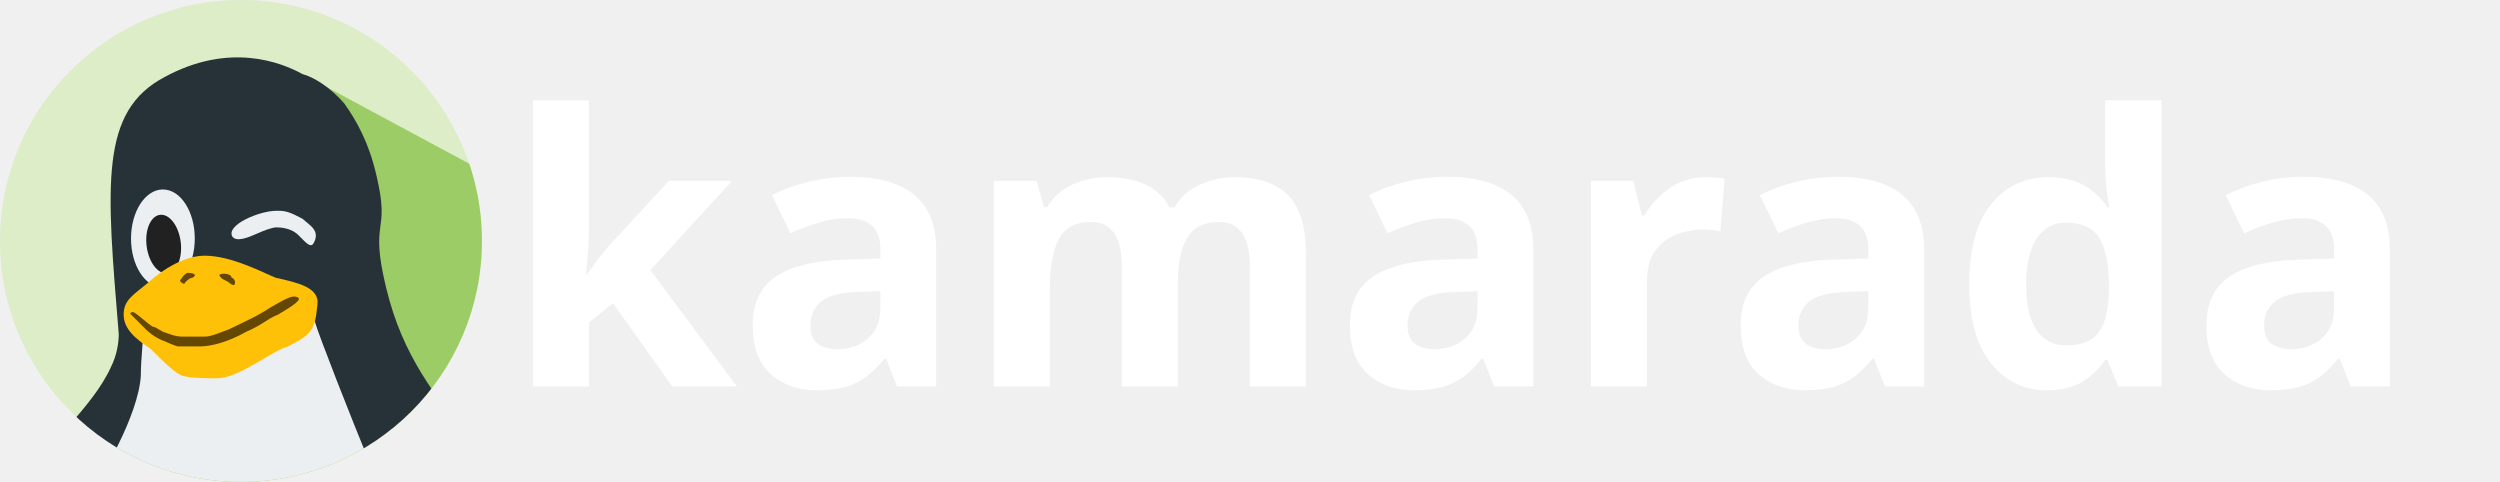
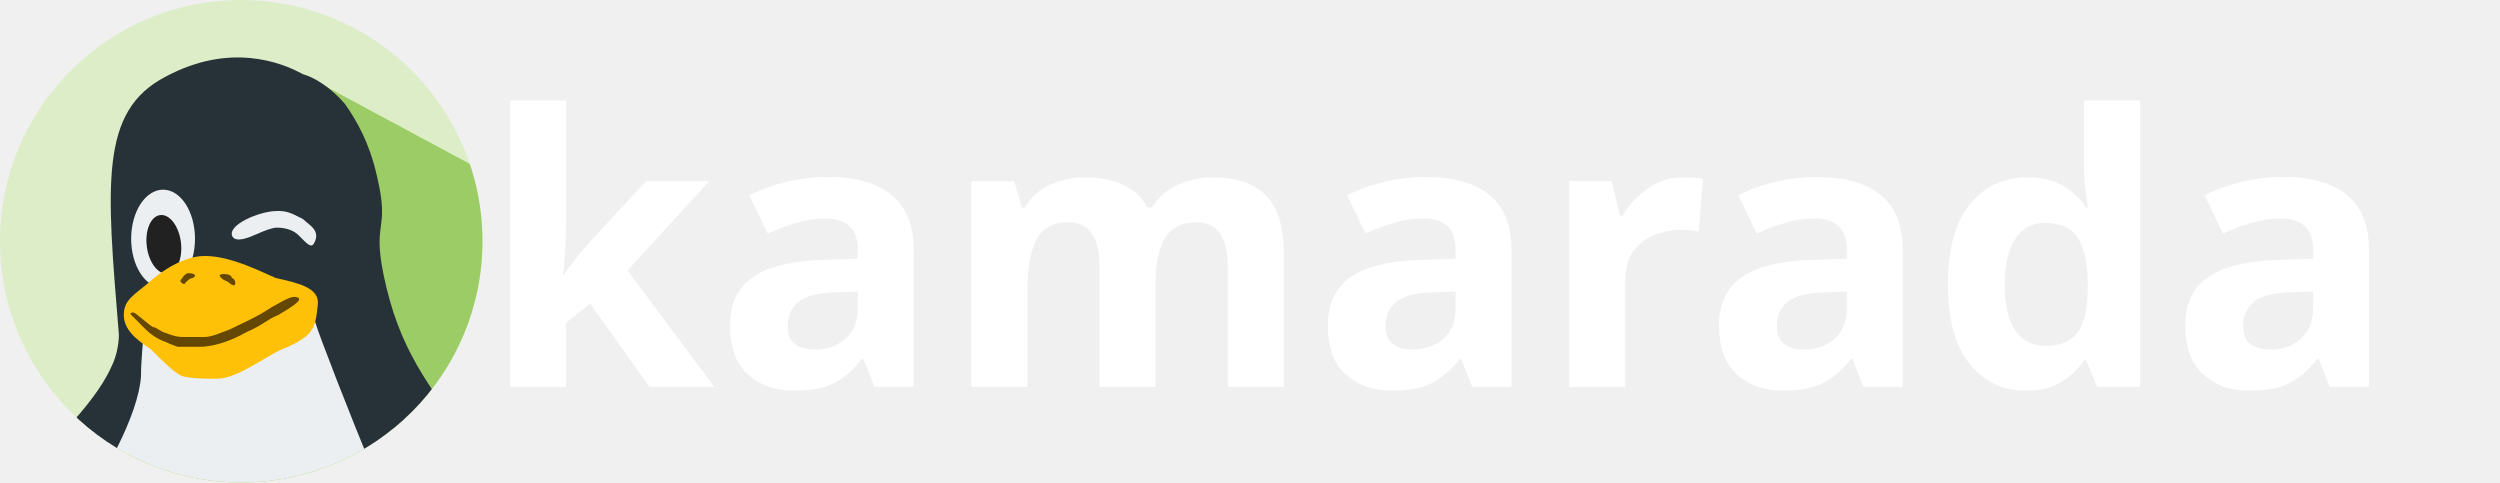
- <svg xmlns="http://www.w3.org/2000/svg" width="664" height="128" viewBox="0 0 664 128" id="svg0" version="1.1">
+ <svg xmlns="http://www.w3.org/2000/svg" width="228" height="44" viewBox="0 0 228 44" id="svg0" version="1.1" xml:space="preserve">
  <defs id="defs0">
    <clipPath clipPathUnits="userSpaceOnUse" id="clipPath934">
      <circle r="23.603" cy="26" cx="24" id="circle936" style="opacity:1;vector-effect:none;fill:#ffffff;fill-opacity:1;stroke:none;stroke-width:16.578;stroke-linecap:butt;stroke-linejoin:miter;stroke-miterlimit:4;stroke-dasharray:none;stroke-dashoffset:0;stroke-opacity:1;paint-order:markers stroke fill" />
    </clipPath>
  </defs>
  <g id="layer0" transform="translate(-73.61522,379.1716)" />
  <g id="logo" transform="matrix(2,0,0,2,-73.61522,315.1716)">
-     <text id="text4141" y="-106.261" x="238.601" style="font-style:normal;font-variant:normal;font-weight:bold;font-stretch:normal;line-height:0%;font-family:Quicksand;-inkscape-font-specification:'Quicksand Bold';text-align:center;letter-spacing:0px;word-spacing:0px;text-anchor:middle;fill:#ffffff;fill-opacity:1;stroke:none;stroke-width:1px;stroke-linecap:butt;stroke-linejoin:miter;stroke-opacity:1" xml:space="preserve">
-       <tspan y="-106.261" x="238.601" id="tspan4143" style="font-style:normal;font-variant:normal;font-weight:bold;font-stretch:normal;font-size:50px;line-height:1.25;font-family:Comfortaa;-inkscape-font-specification:'Comfortaa Bold';fill:#ffffff">kamarada</tspan>
-     </text>
-     <g id="g932" clip-path="url(#clipPath934)" transform="matrix(1.35575,0,0,1.35575,36.26961,-160.8353)">
-       <circle r="23.603" cy="26" cx="24" id="path849" style="opacity:1;vector-effect:none;fill:#dcedc8;fill-opacity:1;stroke:none;stroke-width:16.578;stroke-linecap:butt;stroke-linejoin:miter;stroke-miterlimit:4;stroke-dasharray:none;stroke-dashoffset:0;stroke-opacity:1;paint-order:markers stroke fill" />
-       <g transform="matrix(0.7600836,0,0,0.7600836,-130.0933,13.36219)" id="g893">
-         <rect style="fill:#9ccc65;fill-opacity:1;stroke-width:0.661" id="rect3883" width="118.996" height="118.821" x="183.278" y="-104.03" transform="rotate(28.25678)" />
-         <g transform="matrix(3.586317,0,0,3.586317,144.2742,-14.20333)" id="g846">
-           <rect transform="matrix(0.8944433,0.4471814,-0.3796841,0.9251162,0,0)" y="11.11" x="15.257" height="5.894" width="2.313" id="rect23" style="fill:#eceff1;fill-opacity:1;stroke-width:0.78" />
-           <g transform="matrix(0.881332,0,0,0.881332,-5.541749,-4.975732)" id="g1032-6">
-             <polygon style="fill:#eceff1" points="21.5,40.6 27.7,40.6 33.5,36.2 36.1,29.3 30.1,22 28.4,17.9 20.1,18.2 20.2,20.5 18.6,23.5 16.1,28.4 15.6,32.5 17.4,38.3 " id="polygon2-0" />
-             <path style="fill:#263238" d="M 34.3,23.9 C 32.7,21.6 31.4,20.2 30.7,17.3 30,14.4 30.9,15.2 30.3,12.7 30,11.4 29.5,10.5 29,9.8 28.4,9.1 27.7,8.7 27.3,8.6 c -0.9,-0.5 -3,-1.3 -5.6,0.1 -2.7,1.4 -2.4,4.4 -1.9,10.5 0,0.4 -0.1,0.9 -0.3,1.3 -0.4,0.9 -1.1,1.7 -1.7,2.4 -0.7,1 -1.4,2 -1.9,3.1 -1.2,2.3 -2.3,5.2 -2,6.3 0.5,-0.1 6.8,9.5 6.8,9.7 0.4,-0.1 2.1,-0.1 3.6,-0.1 2.1,-0.1 3.3,-0.2 5,0.2 0,-0.3 -0.1,-0.6 -0.1,-0.9 0,-0.6 0.1,-1.1 0.2,-1.8 0.1,-0.5 0.2,-1 0.3,-1.6 -1,0.9 -2.8,1.9 -4.5,2.2 -1.5,0.3 -4,-0.2 -5.2,-1.7 0.1,0 0.3,0 0.4,-0.1 0.3,-0.1 0.6,-0.2 0.7,-0.4 0.3,-0.5 0.1,-1 -0.1,-1.3 -0.2,-0.3 -1.7,-1.4 -2.4,-2 -0.7,-0.6 -1.1,-0.9 -1.5,-1.3 0,0 -0.6,-0.6 -0.8,-0.8 C 16.1,32.2 16,32 15.9,31.9 15.7,31.4 15.6,30.8 15.7,30 c 0.1,-1.1 0.5,-2 1,-3 0.2,-0.4 0.7,-1.2 0.7,-1.2 0,0 -1.7,4.2 -0.8,5.5 0,0 0.1,-1.3 0.5,-2.6 0.3,-0.9 0.8,-2.2 1.4,-2.9 0.6,-0.7 2.1,-3.3 2.2,-4.9 0,-0.7 0.1,-1.4 0.1,-1.9 -0.4,-0.4 6.6,-1.4 7,-0.3 0.1,0.4 1.5,4 2.3,5.9 0.4,0.9 0.9,1.7 1.2,2.7 0.3,1.1 0.5,2.6 0.5,4.1 0,0.3 0,0.8 -0.1,1.3 0.2,0 4.1,-4.2 -0.5,-7.7 0,0 2.8,1.3 2.9,3.9 0.1,2.1 -0.8,3.8 -1,4.1 0.1,0 2.1,0.9 2.2,0.9 0.4,0 1.2,-0.3 1.2,-0.3 0.1,-0.3 0.4,-1.1 0.4,-1.4 0.7,-2.3 -1,-6 -2.6,-8.3 z" id="path4-6" />
-             <ellipse id="ellipse6-2" ry="2" rx="1.3" cy="15.3" cx="21.6" style="fill:#eceff1" />
-             <ellipse id="ellipse12-6" ry="0.7" rx="1.2" cy="19.514" cx="-18.115" transform="rotate(-97.2039)" style="fill:#212121;stroke-width:1" />
-             <g id="g24-1">
-               <path style="fill:#ffc107" d="m 39.3,37.6 c -0.4,-0.2 -1.1,-0.5 -1.7,-1.4 -0.3,-0.5 -0.2,-1.9 -0.7,-2.5 -0.3,-0.4 -0.7,-0.2 -0.8,-0.2 -0.9,0.2 -3,1.6 -4.4,0 -0.2,-0.2 -0.5,-0.5 -1,-0.5 -0.5,0 -0.7,0.2 -0.9,0.6 -0.2,0.4 -0.2,0.7 -0.2,1.7 0,0.8 0,1.7 -0.1,2.4 -0.2,1.7 -0.5,2.7 -0.5,3.7 0,1.1 0.3,1.8 0.7,2.1 0.3,0.3 0.8,0.5 1.9,0.5 1.1,0 1.8,-0.4 2.5,-1.1 0.5,-0.5 0.9,-0.7 2.3,-1.7 1.1,-0.7 2.8,-1.6 3.1,-1.9 0.2,-0.2 0.5,-0.3 0.5,-0.9 0,-0.5 -0.4,-0.7 -0.7,-0.8 z" id="path18-8" />
-               <path style="fill:#ffc107" d="m 19.2,37.9 c -1,-1.6 -1.1,-1.9 -1.8,-2.9 -0.6,-1 -1.9,-2.9 -2.7,-2.9 -0.6,0 -0.9,0.3 -1.3,0.7 -0.4,0.4 -0.8,1.3 -1.5,1.8 -0.6,0.5 -2.3,0.4 -2.7,1 -0.4,0.6 0.4,1.5 0.4,3 0,0.6 -0.5,1 -0.6,1.4 -0.1,0.5 -0.2,0.8 0,1.2 0.4,0.6 0.9,0.8 4.3,1.5 1.8,0.4 3.5,1.4 4.6,1.5 1.1,0.1 3,0 3,-2.7 0.1,-1.6 -0.8,-2 -1.7,-3.6 z" id="path20-7" />
-               <path style="fill:#ffc107" d="M 21.1,19.8 C 20.5,19.4 20,19 20,18.4 c 0,-0.6 0.4,-0.8 1,-1.3 0.1,-0.1 1.2,-1.1 2.3,-1.1 1.1,0 2.4,0.7 2.9,0.9 0.9,0.2 1.8,0.4 1.7,1.1 -0.1,1 -0.2,1.2 -1.2,1.7 -0.7,0.2 -2,1.3 -2.9,1.3 -0.4,0 -1,0 -1.4,-0.1 -0.3,-0.1 -0.8,-0.6 -1.3,-1.1 z" id="path22-9" />
+     <g id="g1" transform="matrix(0.34375,0,0,0.34375,24.15499,-103.4157)">
+       <text id="text4141" y="-106.261" x="238.601" style="font-style:normal;font-variant:normal;font-weight:bold;font-stretch:normal;line-height:0%;font-family:Quicksand;-inkscape-font-specification:'Quicksand Bold';text-align:center;letter-spacing:0px;word-spacing:0px;text-anchor:middle;fill:#ffffff;fill-opacity:1;stroke:none;stroke-width:1px;stroke-linecap:butt;stroke-linejoin:miter;stroke-opacity:1" xml:space="preserve">
+         <tspan y="-106.261" x="238.601" id="tspan4143" style="font-style:normal;font-variant:normal;font-weight:bold;font-stretch:normal;font-size:50px;line-height:1.25;font-family:Comfortaa;-inkscape-font-specification:'Comfortaa Bold';fill:#ffffff">kamarada</tspan>
+       </text>
+       <g id="g932" clip-path="url(#clipPath934)" transform="matrix(1.35575,0,0,1.35575,36.26961,-160.8353)">
+         <circle r="23.603" cy="26" cx="24" id="path849" style="opacity:1;vector-effect:none;fill:#dcedc8;fill-opacity:1;stroke:none;stroke-width:16.578;stroke-linecap:butt;stroke-linejoin:miter;stroke-miterlimit:4;stroke-dasharray:none;stroke-dashoffset:0;stroke-opacity:1;paint-order:markers stroke fill" />
+         <g transform="matrix(0.7600836,0,0,0.7600836,-130.0933,13.36219)" id="g893">
+           <rect style="fill:#9ccc65;fill-opacity:1;stroke-width:0.661" id="rect3883" width="118.996" height="118.821" x="183.278" y="-104.03" transform="rotate(28.25678)" />
+           <g transform="matrix(3.586317,0,0,3.586317,144.2742,-14.20333)" id="g846">
+             <rect transform="matrix(0.8944433,0.4471814,-0.3796841,0.9251162,0,0)" y="11.11" x="15.257" height="5.894" width="2.313" id="rect23" style="fill:#eceff1;fill-opacity:1;stroke-width:0.78" />
+             <g transform="matrix(0.881332,0,0,0.881332,-5.541749,-4.975732)" id="g1032-6">
+               <polygon style="fill:#eceff1" points="20.2,20.5 18.6,23.5 16.1,28.4 15.6,32.5 17.4,38.3 21.5,40.6 27.7,40.6 33.5,36.2 36.1,29.3 30.1,22 28.4,17.9 20.1,18.2 " id="polygon2-0" />
+               <path style="fill:#263238" d="M 34.3,23.9 C 32.7,21.6 31.4,20.2 30.7,17.3 30,14.4 30.9,15.2 30.3,12.7 30,11.4 29.5,10.5 29,9.8 28.4,9.1 27.7,8.7 27.3,8.6 c -0.9,-0.5 -3,-1.3 -5.6,0.1 -2.7,1.4 -2.4,4.4 -1.9,10.5 0,0.4 -0.1,0.9 -0.3,1.3 -0.4,0.9 -1.1,1.7 -1.7,2.4 -0.7,1 -1.4,2 -1.9,3.1 -1.2,2.3 -2.3,5.2 -2,6.3 0.5,-0.1 6.8,9.5 6.8,9.7 0.4,-0.1 2.1,-0.1 3.6,-0.1 2.1,-0.1 3.3,-0.2 5,0.2 0,-0.3 -0.1,-0.6 -0.1,-0.9 0,-0.6 0.1,-1.1 0.2,-1.8 0.1,-0.5 0.2,-1 0.3,-1.6 -1,0.9 -2.8,1.9 -4.5,2.2 -1.5,0.3 -4,-0.2 -5.2,-1.7 0.1,0 0.3,0 0.4,-0.1 0.3,-0.1 0.6,-0.2 0.7,-0.4 0.3,-0.5 0.1,-1 -0.1,-1.3 -0.2,-0.3 -1.7,-1.4 -2.4,-2 -0.7,-0.6 -1.1,-0.9 -1.5,-1.3 0,0 -0.6,-0.6 -0.8,-0.8 C 16.1,32.2 16,32 15.9,31.9 15.7,31.4 15.6,30.8 15.7,30 c 0.1,-1.1 0.5,-2 1,-3 0.2,-0.4 0.7,-1.2 0.7,-1.2 0,0 -1.7,4.2 -0.8,5.5 0,0 0.1,-1.3 0.5,-2.6 0.3,-0.9 0.8,-2.2 1.4,-2.9 0.6,-0.7 2.1,-3.3 2.2,-4.9 0,-0.7 0.1,-1.4 0.1,-1.9 -0.4,-0.4 6.6,-1.4 7,-0.3 0.1,0.4 1.5,4 2.3,5.9 0.4,0.9 0.9,1.7 1.2,2.7 0.3,1.1 0.5,2.6 0.5,4.1 0,0.3 0,0.8 -0.1,1.3 0.2,0 4.1,-4.2 -0.5,-7.7 0,0 2.8,1.3 2.9,3.9 0.1,2.1 -0.8,3.8 -1,4.1 0.1,0 2.1,0.9 2.2,0.9 0.4,0 1.2,-0.3 1.2,-0.3 0.1,-0.3 0.4,-1.1 0.4,-1.4 0.7,-2.3 -1,-6 -2.6,-8.3 z" id="path4-6" />
+               <ellipse id="ellipse6-2" ry="2" rx="1.3" cy="15.3" cx="21.6" style="fill:#eceff1" />
+               <ellipse id="ellipse12-6" ry="0.7" rx="1.2" cy="19.514" cx="-18.115" transform="rotate(-97.2039)" style="fill:#212121;stroke-width:1" />
+               <g id="g24-1">
+                 <path style="fill:#ffc107" d="m 39.3,37.6 c -0.4,-0.2 -1.1,-0.5 -1.7,-1.4 -0.3,-0.5 -0.2,-1.9 -0.7,-2.5 -0.3,-0.4 -0.7,-0.2 -0.8,-0.2 -0.9,0.2 -3,1.6 -4.4,0 -0.2,-0.2 -0.5,-0.5 -1,-0.5 -0.5,0 -0.7,0.2 -0.9,0.6 -0.2,0.4 -0.2,0.7 -0.2,1.7 0,0.8 0,1.7 -0.1,2.4 -0.2,1.7 -0.5,2.7 -0.5,3.7 0,1.1 0.3,1.8 0.7,2.1 0.3,0.3 0.8,0.5 1.9,0.5 1.1,0 1.8,-0.4 2.5,-1.1 0.5,-0.5 0.9,-0.7 2.3,-1.7 1.1,-0.7 2.8,-1.6 3.1,-1.9 0.2,-0.2 0.5,-0.3 0.5,-0.9 0,-0.5 -0.4,-0.7 -0.7,-0.8 z" id="path18-8" />
+                 <path style="fill:#ffc107" d="m 19.2,37.9 c -1,-1.6 -1.1,-1.9 -1.8,-2.9 -0.6,-1 -1.9,-2.9 -2.7,-2.9 -0.6,0 -0.9,0.3 -1.3,0.7 -0.4,0.4 -0.8,1.3 -1.5,1.8 -0.6,0.5 -2.3,0.4 -2.7,1 -0.4,0.6 0.4,1.5 0.4,3 0,0.6 -0.5,1 -0.6,1.4 -0.1,0.5 -0.2,0.8 0,1.2 0.4,0.6 0.9,0.8 4.3,1.5 1.8,0.4 3.5,1.4 4.6,1.5 1.1,0.1 3,0 3,-2.7 0.1,-1.6 -0.8,-2 -1.7,-3.6 z" id="path20-7" />
+                 <path style="fill:#ffc107" d="M 21.1,19.8 C 20.5,19.4 20,19 20,18.4 c 0,-0.6 0.4,-0.8 1,-1.3 0.1,-0.1 1.2,-1.1 2.3,-1.1 1.1,0 2.4,0.7 2.9,0.9 0.9,0.2 1.8,0.4 1.7,1.1 -0.1,1 -0.2,1.2 -1.2,1.7 -0.7,0.2 -2,1.3 -2.9,1.3 -0.4,0 -1,0 -1.4,-0.1 -0.3,-0.1 -0.8,-0.6 -1.3,-1.1 z" id="path22-9" />
+               </g>
+               <g id="g32-2">
+                 <path style="fill:#634703" d="m 20.9,19 c 0.2,0.2 0.5,0.4 0.8,0.5 0.2,0.1 0.5,0.2 0.5,0.2 0.4,0 0.7,0 0.9,0 0.5,0 1.2,-0.2 1.9,-0.6 0.7,-0.3 0.8,-0.5 1.3,-0.7 0.5,-0.3 1,-0.6 0.8,-0.7 -0.2,-0.1 -0.4,0 -1.1,0.4 -0.6,0.4 -1.1,0.6 -1.7,0.9 -0.3,0.1 -0.7,0.3 -1,0.3 -0.3,0 -0.6,0 -0.9,0 -0.3,0 -0.5,-0.1 -0.8,-0.2 -0.2,-0.1 -0.3,-0.2 -0.4,-0.2 -0.2,-0.1 -0.6,-0.5 -0.8,-0.6 0,0 -0.2,0 -0.1,0.1 0.3,0.3 0.4,0.4 0.6,0.6 z" id="path26-0" />
+                 <path style="fill:#634703" d="m 23.9,16.8 c 0.1,0.2 0.3,0.2 0.4,0.3 0.1,0.1 0.2,0.1 0.2,0.1 0.1,-0.1 0,-0.3 -0.1,-0.3 0,-0.2 -0.5,-0.2 -0.5,-0.1 z" id="path28-2" />
+                 <path style="fill:#634703" d="m 22.3,17 c 0,0.1 0.2,0.2 0.2,0.1 0.1,-0.1 0.2,-0.2 0.3,-0.2 0.2,-0.1 0.1,-0.2 -0.2,-0.2 -0.2,0.1 -0.2,0.2 -0.3,0.3 z" id="path30-3" />
+               </g>
+               <path style="fill:#455a64" d="m 32,34.7 c 0,0.1 0,0.2 0,0.3 0.2,0.4 0.7,0.5 1.1,0.5 0.6,0 1.2,-0.4 1.5,-0.8 0,-0.1 0.1,-0.2 0.2,-0.3 0.2,-0.3 0.3,-0.5 0.4,-0.6 0,0 -0.1,-0.1 -0.1,-0.2 -0.1,-0.2 -0.4,-0.4 -0.8,-0.5 -0.3,-0.1 -0.8,-0.2 -1,-0.2 -0.9,-0.1 -1.4,0.2 -1.7,0.5 0,0 0.1,0 0.1,0.1 0.2,0.2 0.3,0.4 0.3,0.7 0.1,0.2 0,0.3 0,0.5 z" id="path34-7" />
+               <path style="fill:#eceff1;fill-opacity:1;stroke:none;stroke-width:0.053" id="path116-9-5" d="m 24.429,15.217 c 0.164,0.237 0.637,0.05 1.025,-0.124 0.289,-0.13 0.602,-0.242 0.763,-0.247 0.186,-0.006 0.595,0.037 0.852,0.265 0.255,0.225 0.527,0.616 0.665,0.397 0.317,-0.537 -0.174,-0.756 -0.438,-1.012 -0.519,-0.271 -0.689,-0.338 -1.076,-0.326 -0.686,0.003 -2.049,0.574 -1.791,1.047 z" />
            </g>
-             <g id="g32-2">
-               <path style="fill:#634703" d="m 20.9,19 c 0.2,0.2 0.5,0.4 0.8,0.5 0.2,0.1 0.5,0.2 0.5,0.2 0.4,0 0.7,0 0.9,0 0.5,0 1.2,-0.2 1.9,-0.6 0.7,-0.3 0.8,-0.5 1.3,-0.7 0.5,-0.3 1,-0.6 0.8,-0.7 -0.2,-0.1 -0.4,0 -1.1,0.4 -0.6,0.4 -1.1,0.6 -1.7,0.9 -0.3,0.1 -0.7,0.3 -1,0.3 -0.3,0 -0.6,0 -0.9,0 -0.3,0 -0.5,-0.1 -0.8,-0.2 -0.2,-0.1 -0.3,-0.2 -0.4,-0.2 -0.2,-0.1 -0.6,-0.5 -0.8,-0.6 0,0 -0.2,0 -0.1,0.1 0.3,0.3 0.4,0.4 0.6,0.6 z" id="path26-0" />
-               <path style="fill:#634703" d="m 23.9,16.8 c 0.1,0.2 0.3,0.2 0.4,0.3 0.1,0.1 0.2,0.1 0.2,0.1 0.1,-0.1 0,-0.3 -0.1,-0.3 0,-0.2 -0.5,-0.2 -0.5,-0.1 z" id="path28-2" />
-               <path style="fill:#634703" d="m 22.3,17 c 0,0.1 0.2,0.2 0.2,0.1 0.1,-0.1 0.2,-0.2 0.3,-0.2 0.2,-0.1 0.1,-0.2 -0.2,-0.2 -0.2,0.1 -0.2,0.2 -0.3,0.3 z" id="path30-3" />
-             </g>
-             <path style="fill:#455a64" d="m 32,34.7 c 0,0.1 0,0.2 0,0.3 0.2,0.4 0.7,0.5 1.1,0.5 0.6,0 1.2,-0.4 1.5,-0.8 0,-0.1 0.1,-0.2 0.2,-0.3 0.2,-0.3 0.3,-0.5 0.4,-0.6 0,0 -0.1,-0.1 -0.1,-0.2 -0.1,-0.2 -0.4,-0.4 -0.8,-0.5 -0.3,-0.1 -0.8,-0.2 -1,-0.2 -0.9,-0.1 -1.4,0.2 -1.7,0.5 0,0 0.1,0 0.1,0.1 0.2,0.2 0.3,0.4 0.3,0.7 0.1,0.2 0,0.3 0,0.5 z" id="path34-7" />
-             <path style="fill:#eceff1;fill-opacity:1;stroke:none;stroke-width:0.053" id="path116-9-5" d="m 24.429,15.217 c 0.164,0.237 0.637,0.05 1.025,-0.124 0.289,-0.13 0.602,-0.242 0.763,-0.247 0.186,-0.006 0.595,0.037 0.852,0.265 0.255,0.225 0.527,0.616 0.665,0.397 0.317,-0.537 -0.174,-0.756 -0.438,-1.012 -0.519,-0.271 -0.689,-0.338 -1.076,-0.326 -0.686,0.003 -2.049,0.574 -1.791,1.047 z" />
          </g>
        </g>
      </g>
    </g>
  </g>
</svg>
